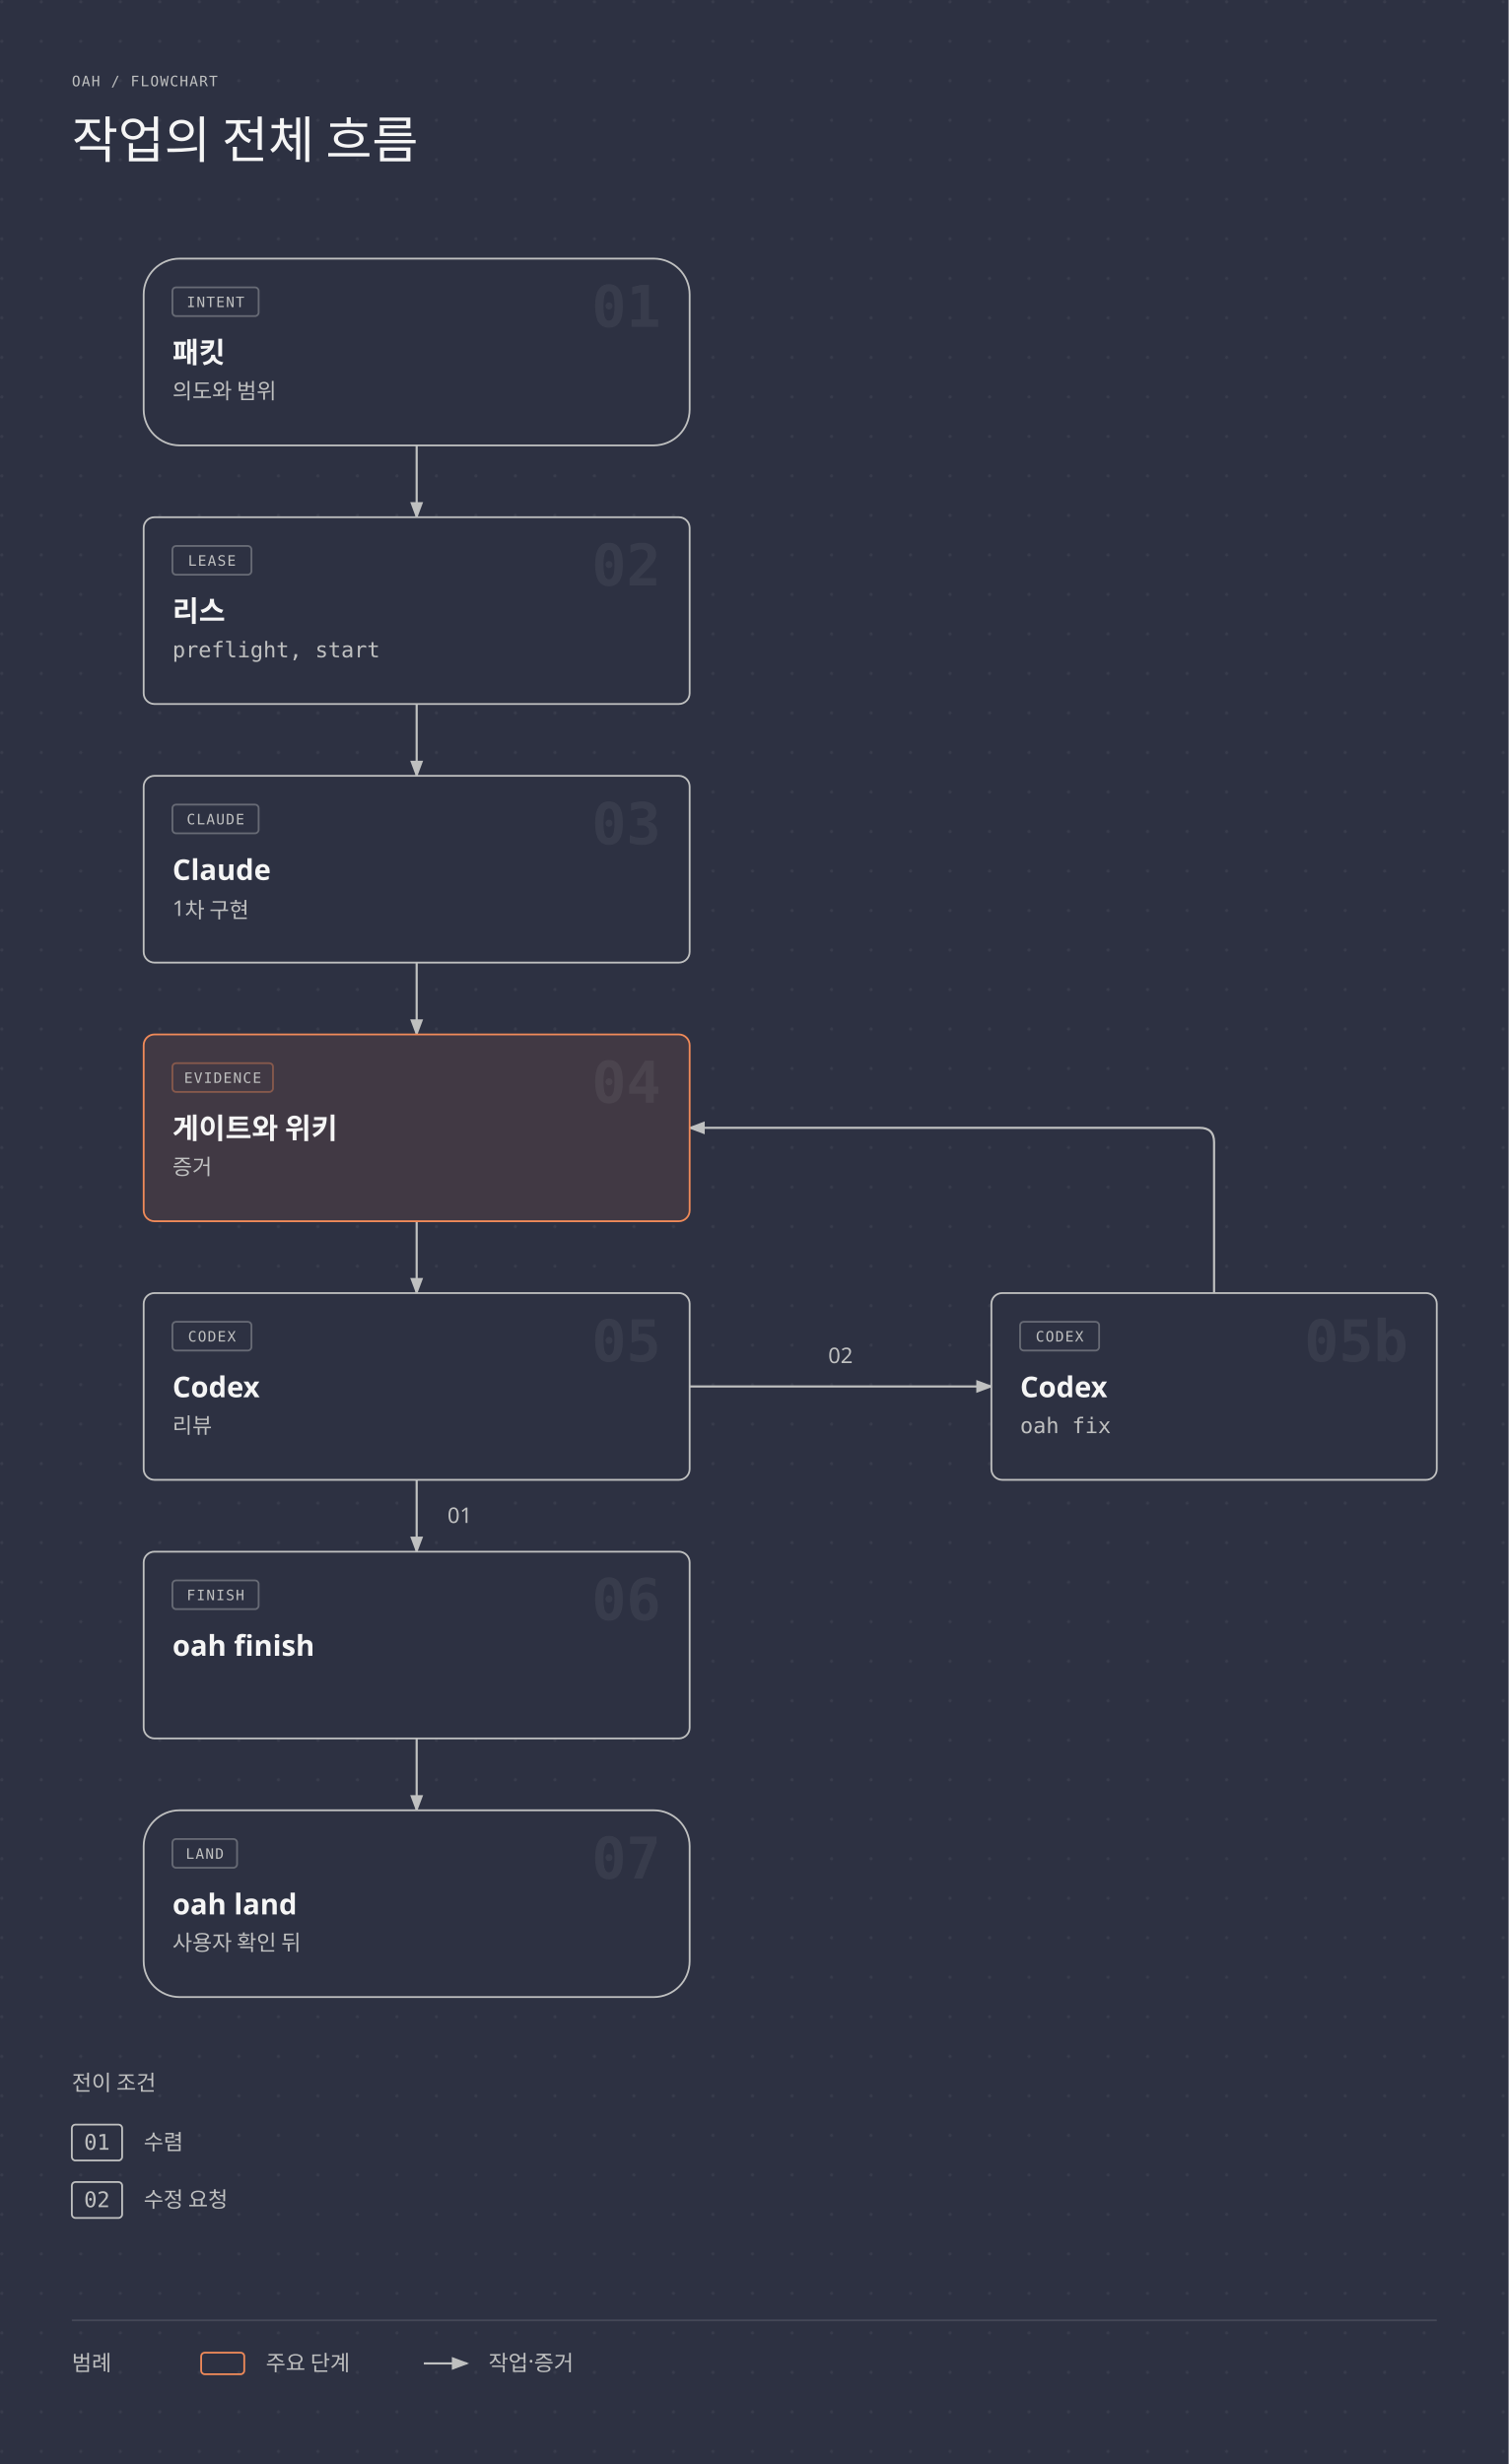
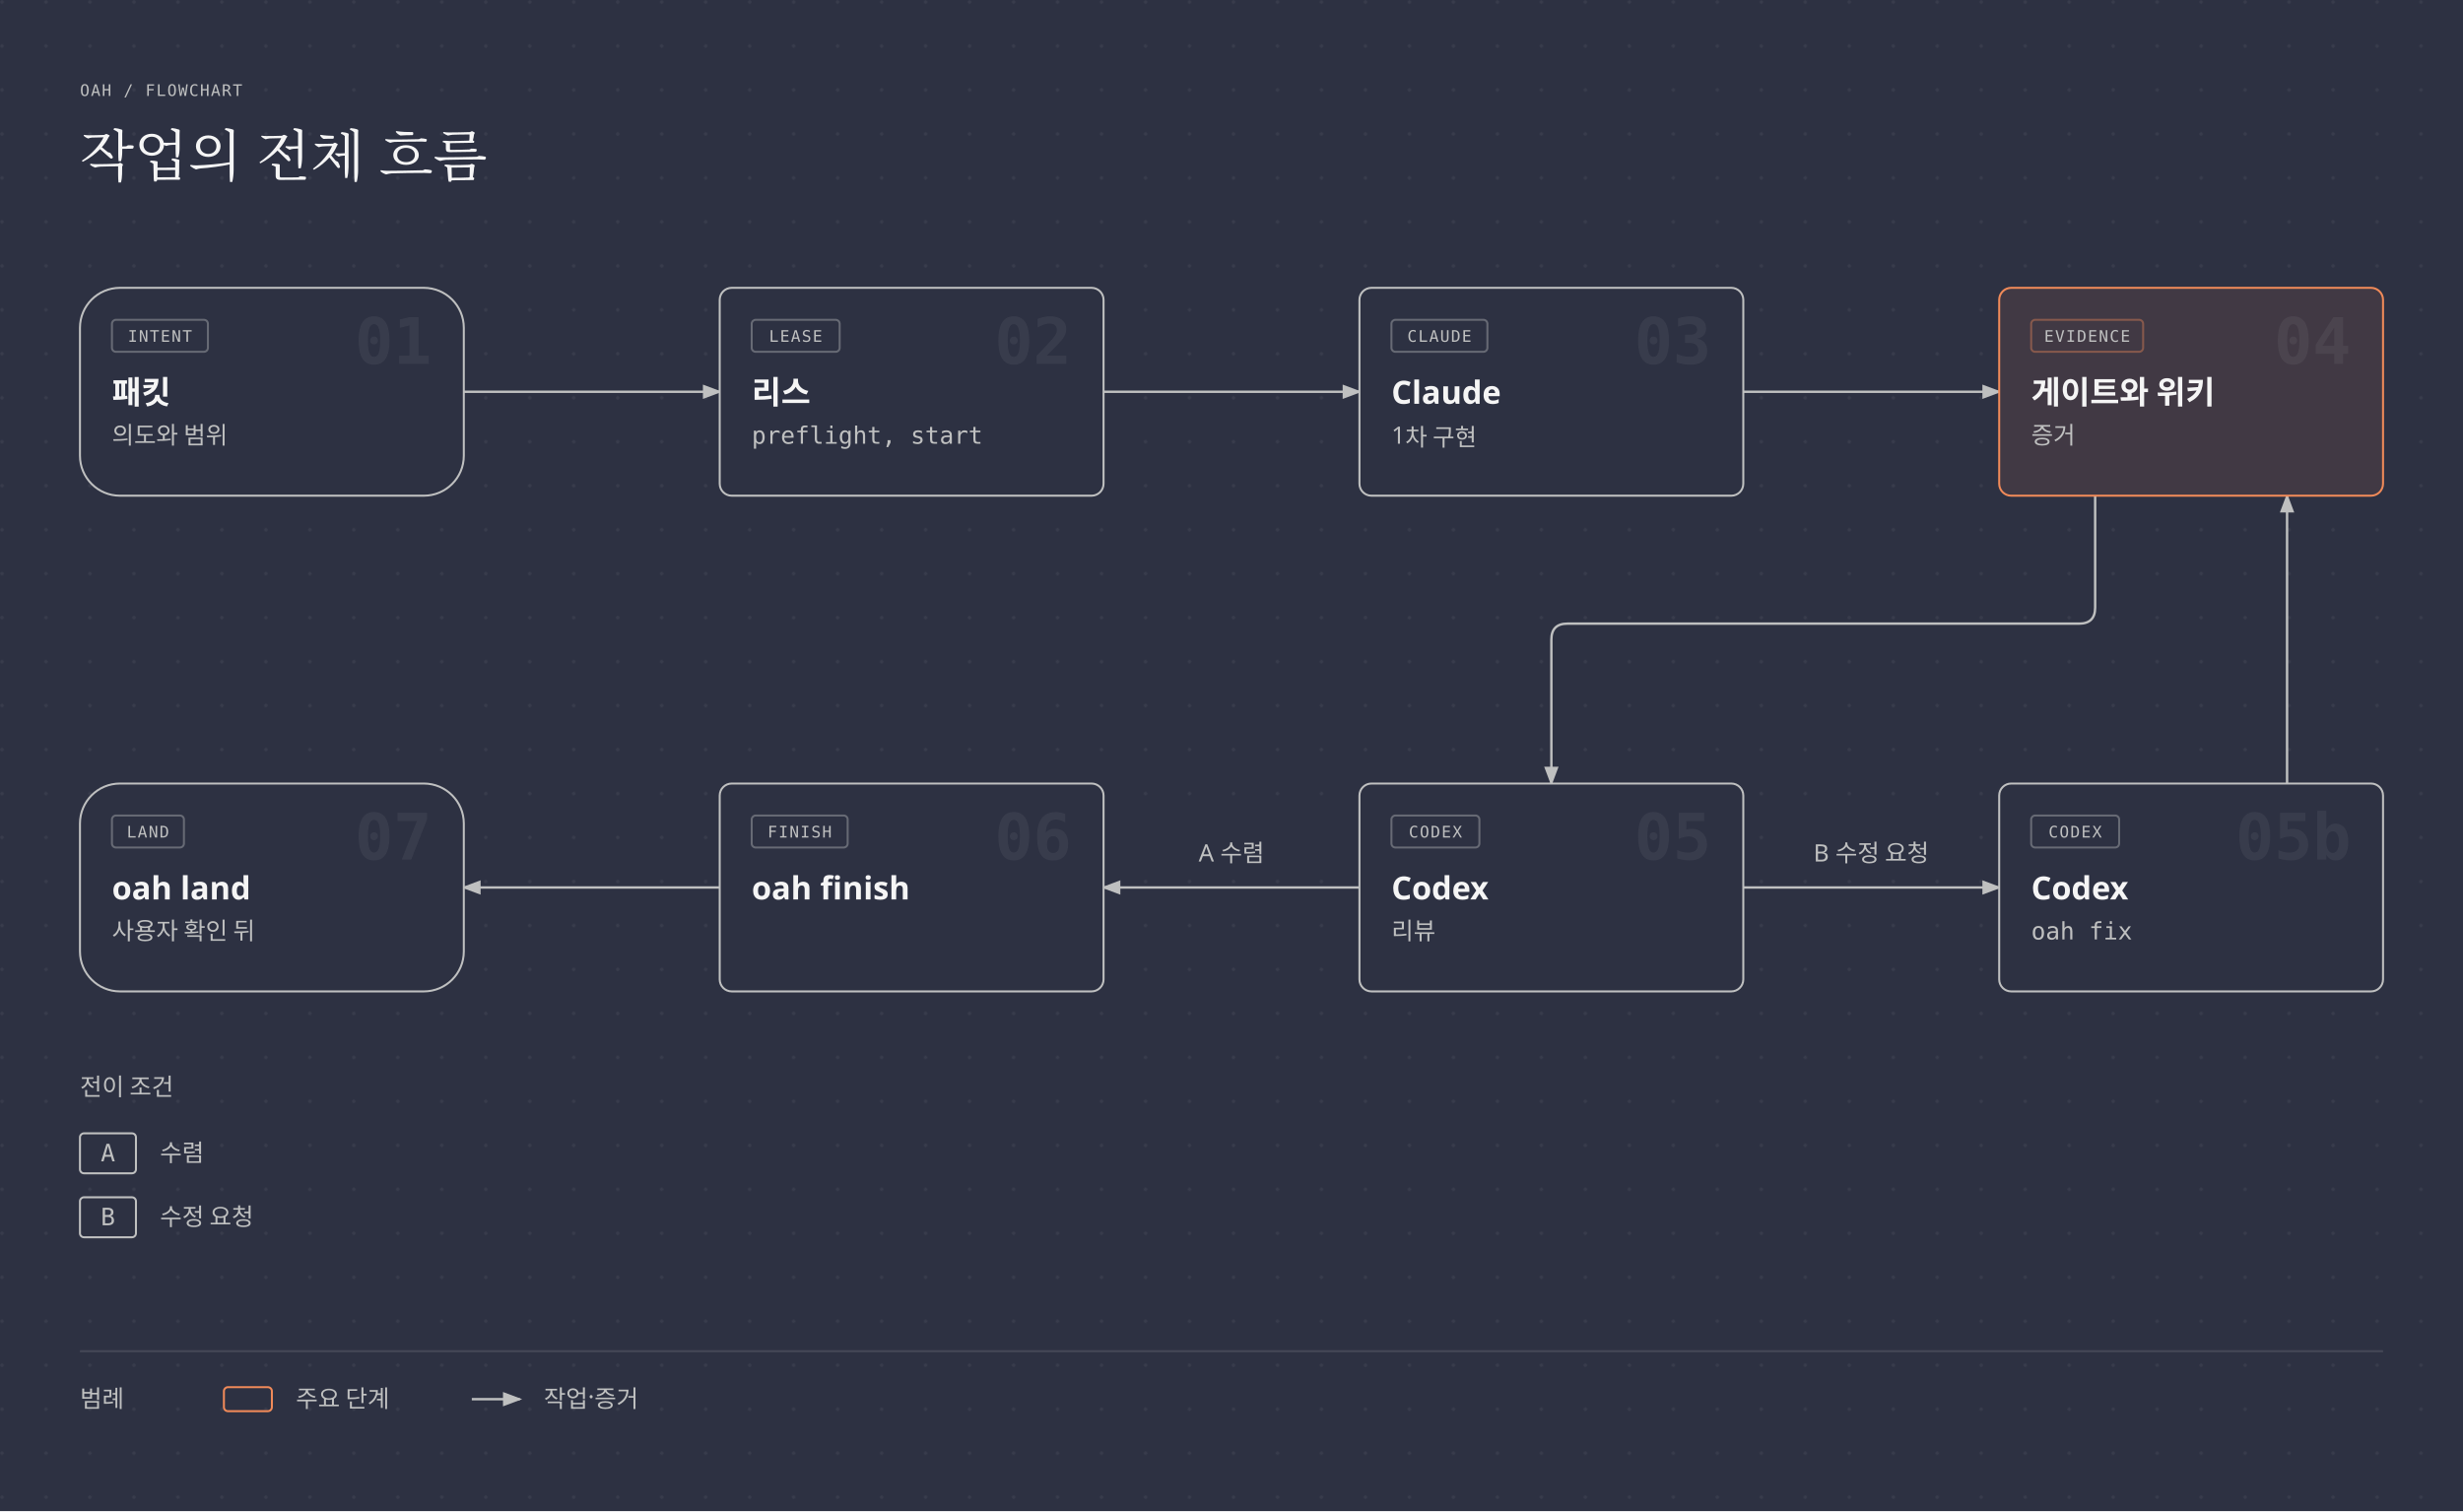
- <svg xmlns="http://www.w3.org/2000/svg" viewBox="0 0 840 1372" role="img" aria-labelledby="concepts-loop-ko-dark-title concepts-loop-ko-dark-desc" data-diagram-type="Flowchart" data-size="fit" id="concepts-loop-ko-dark-root">
+ <svg xmlns="http://www.w3.org/2000/svg" viewBox="0 0 1232 756" role="img" aria-labelledby="concepts-loop-ko-dark-title concepts-loop-ko-dark-desc" data-diagram-type="Flowchart" data-size="fit" id="concepts-loop-ko-dark-root">
  <defs>
    <style>#concepts-loop-ko-dark-root { font-family: "Geist", "Noto Sans KR", "Apple SD Gothic Neo", "Malgun Gothic", system-ui, sans-serif; color: #f5f5f5; }
      #concepts-loop-ko-dark-root .diagram-container { width: 100%; overflow-x: auto; }
      #concepts-loop-ko-dark-root text { font-family: "Geist", "Noto Sans KR", "Apple SD Gothic Neo", "Malgun Gothic", system-ui, sans-serif; fill: #f5f5f5; }
-       #concepts-loop-ko-dark-root .title { font-family: "Instrument Serif", "Noto Serif KR", "Batang", serif; font-size: 28px; font-weight: 400; }
+       #concepts-loop-ko-dark-root .title { font-family: "Instrument Serif", "Noto Serif KR", "AppleMyungjo", "Batang", "Noto Serif CJK KR", serif; font-size: 28px; font-weight: 400; }
      #concepts-loop-ko-dark-root .node { font-size: 16px; font-weight: 600; }
      #concepts-loop-ko-dark-root .sub { font-family: "Geist", "Noto Sans KR", "Apple SD Gothic Neo", "Malgun Gothic", system-ui, sans-serif; font-size: 12px; font-weight: 400; fill: #bfc0c0; }
      #concepts-loop-ko-dark-root .technical { font-family: "Geist Mono", ui-monospace, "SFMono-Regular", Consolas, monospace; }
      #concepts-loop-ko-dark-root .label { font-size: 12px; font-family: "Geist Mono", ui-monospace, "SFMono-Regular", Consolas, monospace; font-weight: 400; fill: #bfc0c0; }
      #concepts-loop-ko-dark-root .prose { font-size: 12px; font-weight: 400; fill: #bfc0c0; }
      #concepts-loop-ko-dark-root .zone-label { font-size: 12px; font-family: "Geist", "Noto Sans KR", "Apple SD Gothic Neo", "Malgun Gothic", system-ui, sans-serif; font-weight: 500; fill: #bfc0c0; }
      #concepts-loop-ko-dark-root .arrow-label { font-size: 12px; font-family: "Geist", "Noto Sans KR", "Apple SD Gothic Neo", "Malgun Gothic", system-ui, sans-serif; font-weight: 500; fill: #bfc0c0; }
      #concepts-loop-ko-dark-root .tag { font-family: "Geist Mono", ui-monospace, "SFMono-Regular", Consolas, monospace; font-size: 8px; font-weight: 500; letter-spacing: .08em; fill: #bfc0c0; }
      #concepts-loop-ko-dark-root .ghost { font-family: "Geist Mono", ui-monospace, "SFMono-Regular", Consolas, monospace; font-size: 32px; font-weight: 600; fill: #f5f5f5; opacity: .06; }
      @media print {
#concepts-loop-ko-dark-root .diagram-container { overflow-x: visible; }
}</style>
    <pattern id="concepts-loop-ko-dark-dots" width="22" height="22" patternUnits="userSpaceOnUse">
      <circle cx="1" cy="1" r="0.9" fill="#f5f5f5" fill-opacity=".10" />
    </pattern>
    <marker id="concepts-loop-ko-dark-arrow" markerWidth="8" markerHeight="6" refX="7" refY="3" orient="auto">
      <polygon points="0 0, 8 3, 0 6" fill="#bfc0c0" />
    </marker>
    <marker id="concepts-loop-ko-dark-arrow-accent" markerWidth="8" markerHeight="6" refX="7" refY="3" orient="auto">
      <polygon points="0 0, 8 3, 0 6" fill="#f08a59" />
    </marker>
    <marker id="concepts-loop-ko-dark-arrow-link" markerWidth="8" markerHeight="6" refX="7" refY="3" orient="auto">
      <polygon points="0 0, 8 3, 0 6" fill="#739fdf" />
    </marker>
  </defs>
-   <rect width="840" height="1372" fill="#2d3142" />
-   <rect width="840" height="1372" fill="url(#concepts-loop-ko-dark-dots)" opacity=".55" />
+   <rect width="1232" height="756" fill="#2d3142" />
+   <rect width="1232" height="756" fill="url(#concepts-loop-ko-dark-dots)" opacity=".55" />
  <text x="40" y="48" class="tag" text-anchor="start">OAH / FLOWCHART</text>
  <text x="40" y="88" class="title" text-anchor="start">작업의 전체 흐름</text>
-   <path d="M 232,248 L 232,288" data-edge-id="e1" data-from="P" data-to="L" data-label="" fill="none" stroke="#bfc0c0" stroke-width="1.2" marker-end="url(#concepts-loop-ko-dark-arrow)" />
-   <path d="M 232,392 L 232,432" data-edge-id="e2" data-from="L" data-to="C" data-label="" fill="none" stroke="#bfc0c0" stroke-width="1.2" marker-end="url(#concepts-loop-ko-dark-arrow)" />
-   <path d="M 232,536 L 232,576" data-edge-id="e3" data-from="C" data-to="G" data-label="" fill="none" stroke="#bfc0c0" stroke-width="1.2" marker-end="url(#concepts-loop-ko-dark-arrow)" />
-   <path d="M 232,680 L 232,720" data-edge-id="e4" data-from="G" data-to="R" data-label="" fill="none" stroke="#bfc0c0" stroke-width="1.2" marker-end="url(#concepts-loop-ko-dark-arrow)" />
-   <path d="M 232,824 L 232,864" data-edge-id="e7" data-from="R" data-to="N" data-label="수렴" fill="none" stroke="#bfc0c0" stroke-width="1.2" marker-end="url(#concepts-loop-ko-dark-arrow)" />
-   <path d="M 232,968 L 232,1008" data-edge-id="e8" data-from="N" data-to="D" data-label="" fill="none" stroke="#bfc0c0" stroke-width="1.2" marker-end="url(#concepts-loop-ko-dark-arrow)" />
-   <path d="M 384,772 L 552,772" data-edge-id="e5" data-from="R" data-to="F" data-label="수정 요청" fill="none" stroke="#bfc0c0" stroke-width="1.2" marker-end="url(#concepts-loop-ko-dark-arrow)" />
-   <path d="M 676,720 L 676,636 Q 676,628 668,628 L 384,628" data-edge-id="e6" data-from="F" data-to="G" data-label="" fill="none" stroke="#bfc0c0" stroke-width="1.2" marker-end="url(#concepts-loop-ko-dark-arrow)" />
-   <rect x="240" y="833" width="32" height="20" rx="2" fill="#2d3142" />
-   <text x="256" y="848" class="arrow-label" text-anchor="middle">01</text>
-   <rect x="452" y="744" width="32" height="20" rx="2" fill="#2d3142" />
-   <text x="468" y="759" class="arrow-label" text-anchor="middle">02</text>
+   <path d="M 232,196 L 360,196" data-edge-id="e1" data-from="P" data-to="L" data-label="" fill="none" stroke="#bfc0c0" stroke-width="1.2" marker-end="url(#concepts-loop-ko-dark-arrow)" />
+   <path d="M 552,196 L 680,196" data-edge-id="e2" data-from="L" data-to="C" data-label="" fill="none" stroke="#bfc0c0" stroke-width="1.2" marker-end="url(#concepts-loop-ko-dark-arrow)" />
+   <path d="M 872,196 L 1000,196" data-edge-id="e3" data-from="C" data-to="G" data-label="" fill="none" stroke="#bfc0c0" stroke-width="1.2" marker-end="url(#concepts-loop-ko-dark-arrow)" />
+   <path d="M 1048,248 L 1048,304 Q 1048,312 1040,312 L 784,312 Q 776,312 776,320 L 776,392" data-edge-id="e4" data-from="G" data-to="R" data-label="" fill="none" stroke="#bfc0c0" stroke-width="1.2" marker-end="url(#concepts-loop-ko-dark-arrow)" />
+   <path d="M 680,444 L 552,444" data-edge-id="e7" data-from="R" data-to="N" data-label="수렴" fill="none" stroke="#bfc0c0" stroke-width="1.2" marker-end="url(#concepts-loop-ko-dark-arrow)" />
+   <path d="M 360,444 L 232,444" data-edge-id="e8" data-from="N" data-to="D" data-label="" fill="none" stroke="#bfc0c0" stroke-width="1.2" marker-end="url(#concepts-loop-ko-dark-arrow)" />
+   <path d="M 872,444 L 1000,444" data-edge-id="e5" data-from="R" data-to="F" data-label="수정 요청" fill="none" stroke="#bfc0c0" stroke-width="1.2" marker-end="url(#concepts-loop-ko-dark-arrow)" />
+   <path d="M 1144,392 L 1144,248" data-edge-id="e6" data-from="F" data-to="G" data-label="" fill="none" stroke="#bfc0c0" stroke-width="1.2" marker-end="url(#concepts-loop-ko-dark-arrow)" />
+   <rect x="558" y="416" width="116" height="20" rx="2" fill="#2d3142" />
+   <text x="616" y="431" class="arrow-label" text-anchor="middle">A 수렴</text>
+   <rect x="884" y="416" width="104" height="20" rx="2" fill="#2d3142" />
+   <text x="936" y="431" class="arrow-label" text-anchor="middle">B 수정 요청</text>
  <g data-node-id="P" data-source-label="패킷 의도와 범위">
-     <rect x="80" y="144" width="304" height="104" rx="20" fill="#2d3142" />
-     <rect x="80" y="144" width="304" height="104" rx="20" fill="#2d3142" stroke="#bfc0c0" stroke-width="1" />
+     <rect x="40" y="144" width="192" height="104" rx="20" fill="#2d3142" />
+     <rect x="40" y="144" width="192" height="104" rx="20" fill="#2d3142" stroke="#bfc0c0" stroke-width="1" />
    <g aria-hidden="true">
-       <rect x="96" y="160" width="48" height="16" rx="2" fill="none" stroke="#bfc0c0" stroke-width="1" stroke-opacity=".4" />
-       <text x="120" y="171" class="tag" text-anchor="middle">INTENT</text>
-       <text x="368" y="182" class="ghost" text-anchor="end">01</text>
+       <rect x="56" y="160" width="48" height="16" rx="2" fill="none" stroke="#bfc0c0" stroke-width="1" stroke-opacity=".4" />
+       <text x="80" y="171" class="tag" text-anchor="middle">INTENT</text>
+       <text x="216" y="182" class="ghost" text-anchor="end">01</text>
    </g>
-     <text x="96" y="202" class="node" text-anchor="start">패킷</text>
-     <text x="96" y="222" class="sub" text-anchor="start">의도와 범위</text>
+     <text x="56" y="202" class="node" text-anchor="start">패킷</text>
+     <text x="56" y="222" class="sub" text-anchor="start">의도와 범위</text>
  </g>
  <g data-node-id="L" data-source-label="리스 preflight, start">
-     <rect x="80" y="288" width="304" height="104" rx="6" fill="#2d3142" />
-     <rect x="80" y="288" width="304" height="104" rx="6" fill="#2d3142" stroke="#bfc0c0" stroke-width="1" />
+     <rect x="360" y="144" width="192" height="104" rx="6" fill="#2d3142" />
+     <rect x="360" y="144" width="192" height="104" rx="6" fill="#2d3142" stroke="#bfc0c0" stroke-width="1" />
    <g aria-hidden="true">
-       <rect x="96" y="304" width="44" height="16" rx="2" fill="none" stroke="#bfc0c0" stroke-width="1" stroke-opacity=".4" />
-       <text x="118" y="315" class="tag" text-anchor="middle">LEASE</text>
-       <text x="368" y="326" class="ghost" text-anchor="end">02</text>
+       <rect x="376" y="160" width="44" height="16" rx="2" fill="none" stroke="#bfc0c0" stroke-width="1" stroke-opacity=".4" />
+       <text x="398" y="171" class="tag" text-anchor="middle">LEASE</text>
+       <text x="536" y="182" class="ghost" text-anchor="end">02</text>
    </g>
-     <text x="96" y="346" class="node" text-anchor="start">리스</text>
-     <text x="96" y="366" class="sub technical" text-anchor="start">preflight, start</text>
+     <text x="376" y="202" class="node" text-anchor="start">리스</text>
+     <text x="376" y="222" class="sub technical" text-anchor="start">preflight, start</text>
  </g>
  <g data-node-id="C" data-source-label="Claude 1차 구현">
-     <rect x="80" y="432" width="304" height="104" rx="6" fill="#2d3142" />
-     <rect x="80" y="432" width="304" height="104" rx="6" fill="#2d3142" stroke="#bfc0c0" stroke-width="1" />
+     <rect x="680" y="144" width="192" height="104" rx="6" fill="#2d3142" />
+     <rect x="680" y="144" width="192" height="104" rx="6" fill="#2d3142" stroke="#bfc0c0" stroke-width="1" />
    <g aria-hidden="true">
-       <rect x="96" y="448" width="48" height="16" rx="2" fill="none" stroke="#bfc0c0" stroke-width="1" stroke-opacity=".4" />
-       <text x="120" y="459" class="tag" text-anchor="middle">CLAUDE</text>
-       <text x="368" y="470" class="ghost" text-anchor="end">03</text>
+       <rect x="696" y="160" width="48" height="16" rx="2" fill="none" stroke="#bfc0c0" stroke-width="1" stroke-opacity=".4" />
+       <text x="720" y="171" class="tag" text-anchor="middle">CLAUDE</text>
+       <text x="856" y="182" class="ghost" text-anchor="end">03</text>
    </g>
-     <text x="96" y="490" class="node" text-anchor="start">Claude</text>
-     <text x="96" y="510" class="sub" text-anchor="start">1차 구현</text>
+     <text x="696" y="202" class="node" text-anchor="start">Claude</text>
+     <text x="696" y="222" class="sub" text-anchor="start">1차 구현</text>
  </g>
  <g data-node-id="G" data-source-label="게이트와 위키 증거">
-     <rect x="80" y="576" width="304" height="104" rx="6" fill="#2d3142" />
-     <rect x="80" y="576" width="304" height="104" rx="6" fill="#f08a59" stroke="#f08a59" stroke-width="1" fill-opacity=".10" />
+     <rect x="1000" y="144" width="192" height="104" rx="6" fill="#2d3142" />
+     <rect x="1000" y="144" width="192" height="104" rx="6" fill="#f08a59" stroke="#f08a59" stroke-width="1" fill-opacity=".10" />
    <g aria-hidden="true">
-       <rect x="96" y="592" width="56" height="16" rx="2" fill="none" stroke="#f08a59" stroke-width="1" stroke-opacity=".4" />
-       <text x="124" y="603" class="tag" text-anchor="middle">EVIDENCE</text>
-       <text x="368" y="614" class="ghost" text-anchor="end">04</text>
+       <rect x="1016" y="160" width="56" height="16" rx="2" fill="none" stroke="#f08a59" stroke-width="1" stroke-opacity=".4" />
+       <text x="1044" y="171" class="tag" text-anchor="middle">EVIDENCE</text>
+       <text x="1176" y="182" class="ghost" text-anchor="end">04</text>
    </g>
-     <text x="96" y="634" class="node" text-anchor="start">게이트와 위키</text>
-     <text x="96" y="654" class="sub" text-anchor="start">증거</text>
+     <text x="1016" y="202" class="node" text-anchor="start">게이트와 위키</text>
+     <text x="1016" y="222" class="sub" text-anchor="start">증거</text>
  </g>
  <g data-node-id="R" data-source-label="Codex 리뷰">
-     <rect x="80" y="720" width="304" height="104" rx="6" fill="#2d3142" />
-     <rect x="80" y="720" width="304" height="104" rx="6" fill="#2d3142" stroke="#bfc0c0" stroke-width="1" />
+     <rect x="680" y="392" width="192" height="104" rx="6" fill="#2d3142" />
+     <rect x="680" y="392" width="192" height="104" rx="6" fill="#2d3142" stroke="#bfc0c0" stroke-width="1" />
    <g aria-hidden="true">
-       <rect x="96" y="736" width="44" height="16" rx="2" fill="none" stroke="#bfc0c0" stroke-width="1" stroke-opacity=".4" />
-       <text x="118" y="747" class="tag" text-anchor="middle">CODEX</text>
-       <text x="368" y="758" class="ghost" text-anchor="end">05</text>
+       <rect x="696" y="408" width="44" height="16" rx="2" fill="none" stroke="#bfc0c0" stroke-width="1" stroke-opacity=".4" />
+       <text x="718" y="419" class="tag" text-anchor="middle">CODEX</text>
+       <text x="856" y="430" class="ghost" text-anchor="end">05</text>
    </g>
-     <text x="96" y="778" class="node" text-anchor="start">Codex</text>
-     <text x="96" y="798" class="sub" text-anchor="start">리뷰</text>
+     <text x="696" y="450" class="node" text-anchor="start">Codex</text>
+     <text x="696" y="470" class="sub" text-anchor="start">리뷰</text>
  </g>
  <g data-node-id="N" data-source-label="oah finish">
-     <rect x="80" y="864" width="304" height="104" rx="6" fill="#2d3142" />
-     <rect x="80" y="864" width="304" height="104" rx="6" fill="#2d3142" stroke="#bfc0c0" stroke-width="1" />
+     <rect x="360" y="392" width="192" height="104" rx="6" fill="#2d3142" />
+     <rect x="360" y="392" width="192" height="104" rx="6" fill="#2d3142" stroke="#bfc0c0" stroke-width="1" />
    <g aria-hidden="true">
-       <rect x="96" y="880" width="48" height="16" rx="2" fill="none" stroke="#bfc0c0" stroke-width="1" stroke-opacity=".4" />
-       <text x="120" y="891" class="tag" text-anchor="middle">FINISH</text>
-       <text x="368" y="902" class="ghost" text-anchor="end">06</text>
+       <rect x="376" y="408" width="48" height="16" rx="2" fill="none" stroke="#bfc0c0" stroke-width="1" stroke-opacity=".4" />
+       <text x="400" y="419" class="tag" text-anchor="middle">FINISH</text>
+       <text x="536" y="430" class="ghost" text-anchor="end">06</text>
    </g>
-     <text x="96" y="922" class="node" text-anchor="start">oah finish</text>
+     <text x="376" y="450" class="node" text-anchor="start">oah finish</text>
  </g>
  <g data-node-id="D" data-source-label="oah land 사용자 확인 뒤">
-     <rect x="80" y="1008" width="304" height="104" rx="20" fill="#2d3142" />
-     <rect x="80" y="1008" width="304" height="104" rx="20" fill="#2d3142" stroke="#bfc0c0" stroke-width="1" />
+     <rect x="40" y="392" width="192" height="104" rx="20" fill="#2d3142" />
+     <rect x="40" y="392" width="192" height="104" rx="20" fill="#2d3142" stroke="#bfc0c0" stroke-width="1" />
    <g aria-hidden="true">
-       <rect x="96" y="1024" width="36" height="16" rx="2" fill="none" stroke="#bfc0c0" stroke-width="1" stroke-opacity=".4" />
-       <text x="114" y="1035" class="tag" text-anchor="middle">LAND</text>
-       <text x="368" y="1046" class="ghost" text-anchor="end">07</text>
+       <rect x="56" y="408" width="36" height="16" rx="2" fill="none" stroke="#bfc0c0" stroke-width="1" stroke-opacity=".4" />
+       <text x="74" y="419" class="tag" text-anchor="middle">LAND</text>
+       <text x="216" y="430" class="ghost" text-anchor="end">07</text>
    </g>
-     <text x="96" y="1066" class="node" text-anchor="start">oah land</text>
-     <text x="96" y="1086" class="sub" text-anchor="start">사용자 확인 뒤</text>
+     <text x="56" y="450" class="node" text-anchor="start">oah land</text>
+     <text x="56" y="470" class="sub" text-anchor="start">사용자 확인 뒤</text>
  </g>
  <g data-node-id="F" data-source-label="Codex oah fix">
-     <rect x="552" y="720" width="248" height="104" rx="6" fill="#2d3142" />
-     <rect x="552" y="720" width="248" height="104" rx="6" fill="#2d3142" stroke="#bfc0c0" stroke-width="1" />
+     <rect x="1000" y="392" width="192" height="104" rx="6" fill="#2d3142" />
+     <rect x="1000" y="392" width="192" height="104" rx="6" fill="#2d3142" stroke="#bfc0c0" stroke-width="1" />
    <g aria-hidden="true">
-       <rect x="568" y="736" width="44" height="16" rx="2" fill="none" stroke="#bfc0c0" stroke-width="1" stroke-opacity=".4" />
-       <text x="590" y="747" class="tag" text-anchor="middle">CODEX</text>
-       <text x="784" y="758" class="ghost" text-anchor="end">05b</text>
+       <rect x="1016" y="408" width="44" height="16" rx="2" fill="none" stroke="#bfc0c0" stroke-width="1" stroke-opacity=".4" />
+       <text x="1038" y="419" class="tag" text-anchor="middle">CODEX</text>
+       <text x="1176" y="430" class="ghost" text-anchor="end">05b</text>
    </g>
-     <text x="568" y="778" class="node" text-anchor="start">Codex</text>
-     <text x="568" y="798" class="sub technical" text-anchor="start">oah fix</text>
+     <text x="1016" y="450" class="node" text-anchor="start">Codex</text>
+     <text x="1016" y="470" class="sub technical" text-anchor="start">oah fix</text>
  </g>
-   <text x="40" y="1164" class="zone-label" text-anchor="start">전이 조건</text>
-   <rect x="40" y="1183" width="28" height="20" rx="2" fill="#2d3142" stroke="#bfc0c0" stroke-width="1" />
-   <text x="54" y="1197" class="label" text-anchor="middle">01</text>
-   <text x="80" y="1197" class="prose" text-anchor="start">수렴</text>
-   <rect x="40" y="1215" width="28" height="20" rx="2" fill="#2d3142" stroke="#bfc0c0" stroke-width="1" />
-   <text x="54" y="1229" class="label" text-anchor="middle">02</text>
-   <text x="80" y="1229" class="prose" text-anchor="start">수정 요청</text>
-   <line x1="40" y1="1292" x2="800" y2="1292" stroke="#f5f5f5" stroke-opacity=".12" />
-   <text x="40" y="1320" class="zone-label" text-anchor="start">범례</text>
-   <rect x="112" y="1310" width="24" height="12" rx="2" fill="none" stroke="#f08a59" stroke-width="1" />
-   <text x="148" y="1320" class="prose" text-anchor="start">주요 단계</text>
-   <path d="M 236,1316 h 24" fill="none" stroke="#bfc0c0" stroke-width="1.2" marker-end="url(#concepts-loop-ko-dark-arrow)" />
-   <text x="272" y="1320" class="prose" text-anchor="start">작업·증거</text>
+   <text x="40" y="548" class="zone-label" text-anchor="start">전이 조건</text>
+   <rect x="40" y="567" width="28" height="20" rx="2" fill="#2d3142" stroke="#bfc0c0" stroke-width="1" />
+   <text x="54" y="581" class="label" text-anchor="middle">A</text>
+   <text x="80" y="581" class="prose" text-anchor="start">수렴</text>
+   <rect x="40" y="599" width="28" height="20" rx="2" fill="#2d3142" stroke="#bfc0c0" stroke-width="1" />
+   <text x="54" y="613" class="label" text-anchor="middle">B</text>
+   <text x="80" y="613" class="prose" text-anchor="start">수정 요청</text>
+   <line x1="40" y1="676" x2="1192" y2="676" stroke="#f5f5f5" stroke-opacity=".12" />
+   <text x="40" y="704" class="zone-label" text-anchor="start">범례</text>
+   <rect x="112" y="694" width="24" height="12" rx="2" fill="none" stroke="#f08a59" stroke-width="1" />
+   <text x="148" y="704" class="prose" text-anchor="start">주요 단계</text>
+   <path d="M 236,700 h 24" fill="none" stroke="#bfc0c0" stroke-width="1.2" marker-end="url(#concepts-loop-ko-dark-arrow)" />
+   <text x="272" y="704" class="prose" text-anchor="start">작업·증거</text>
</svg>
